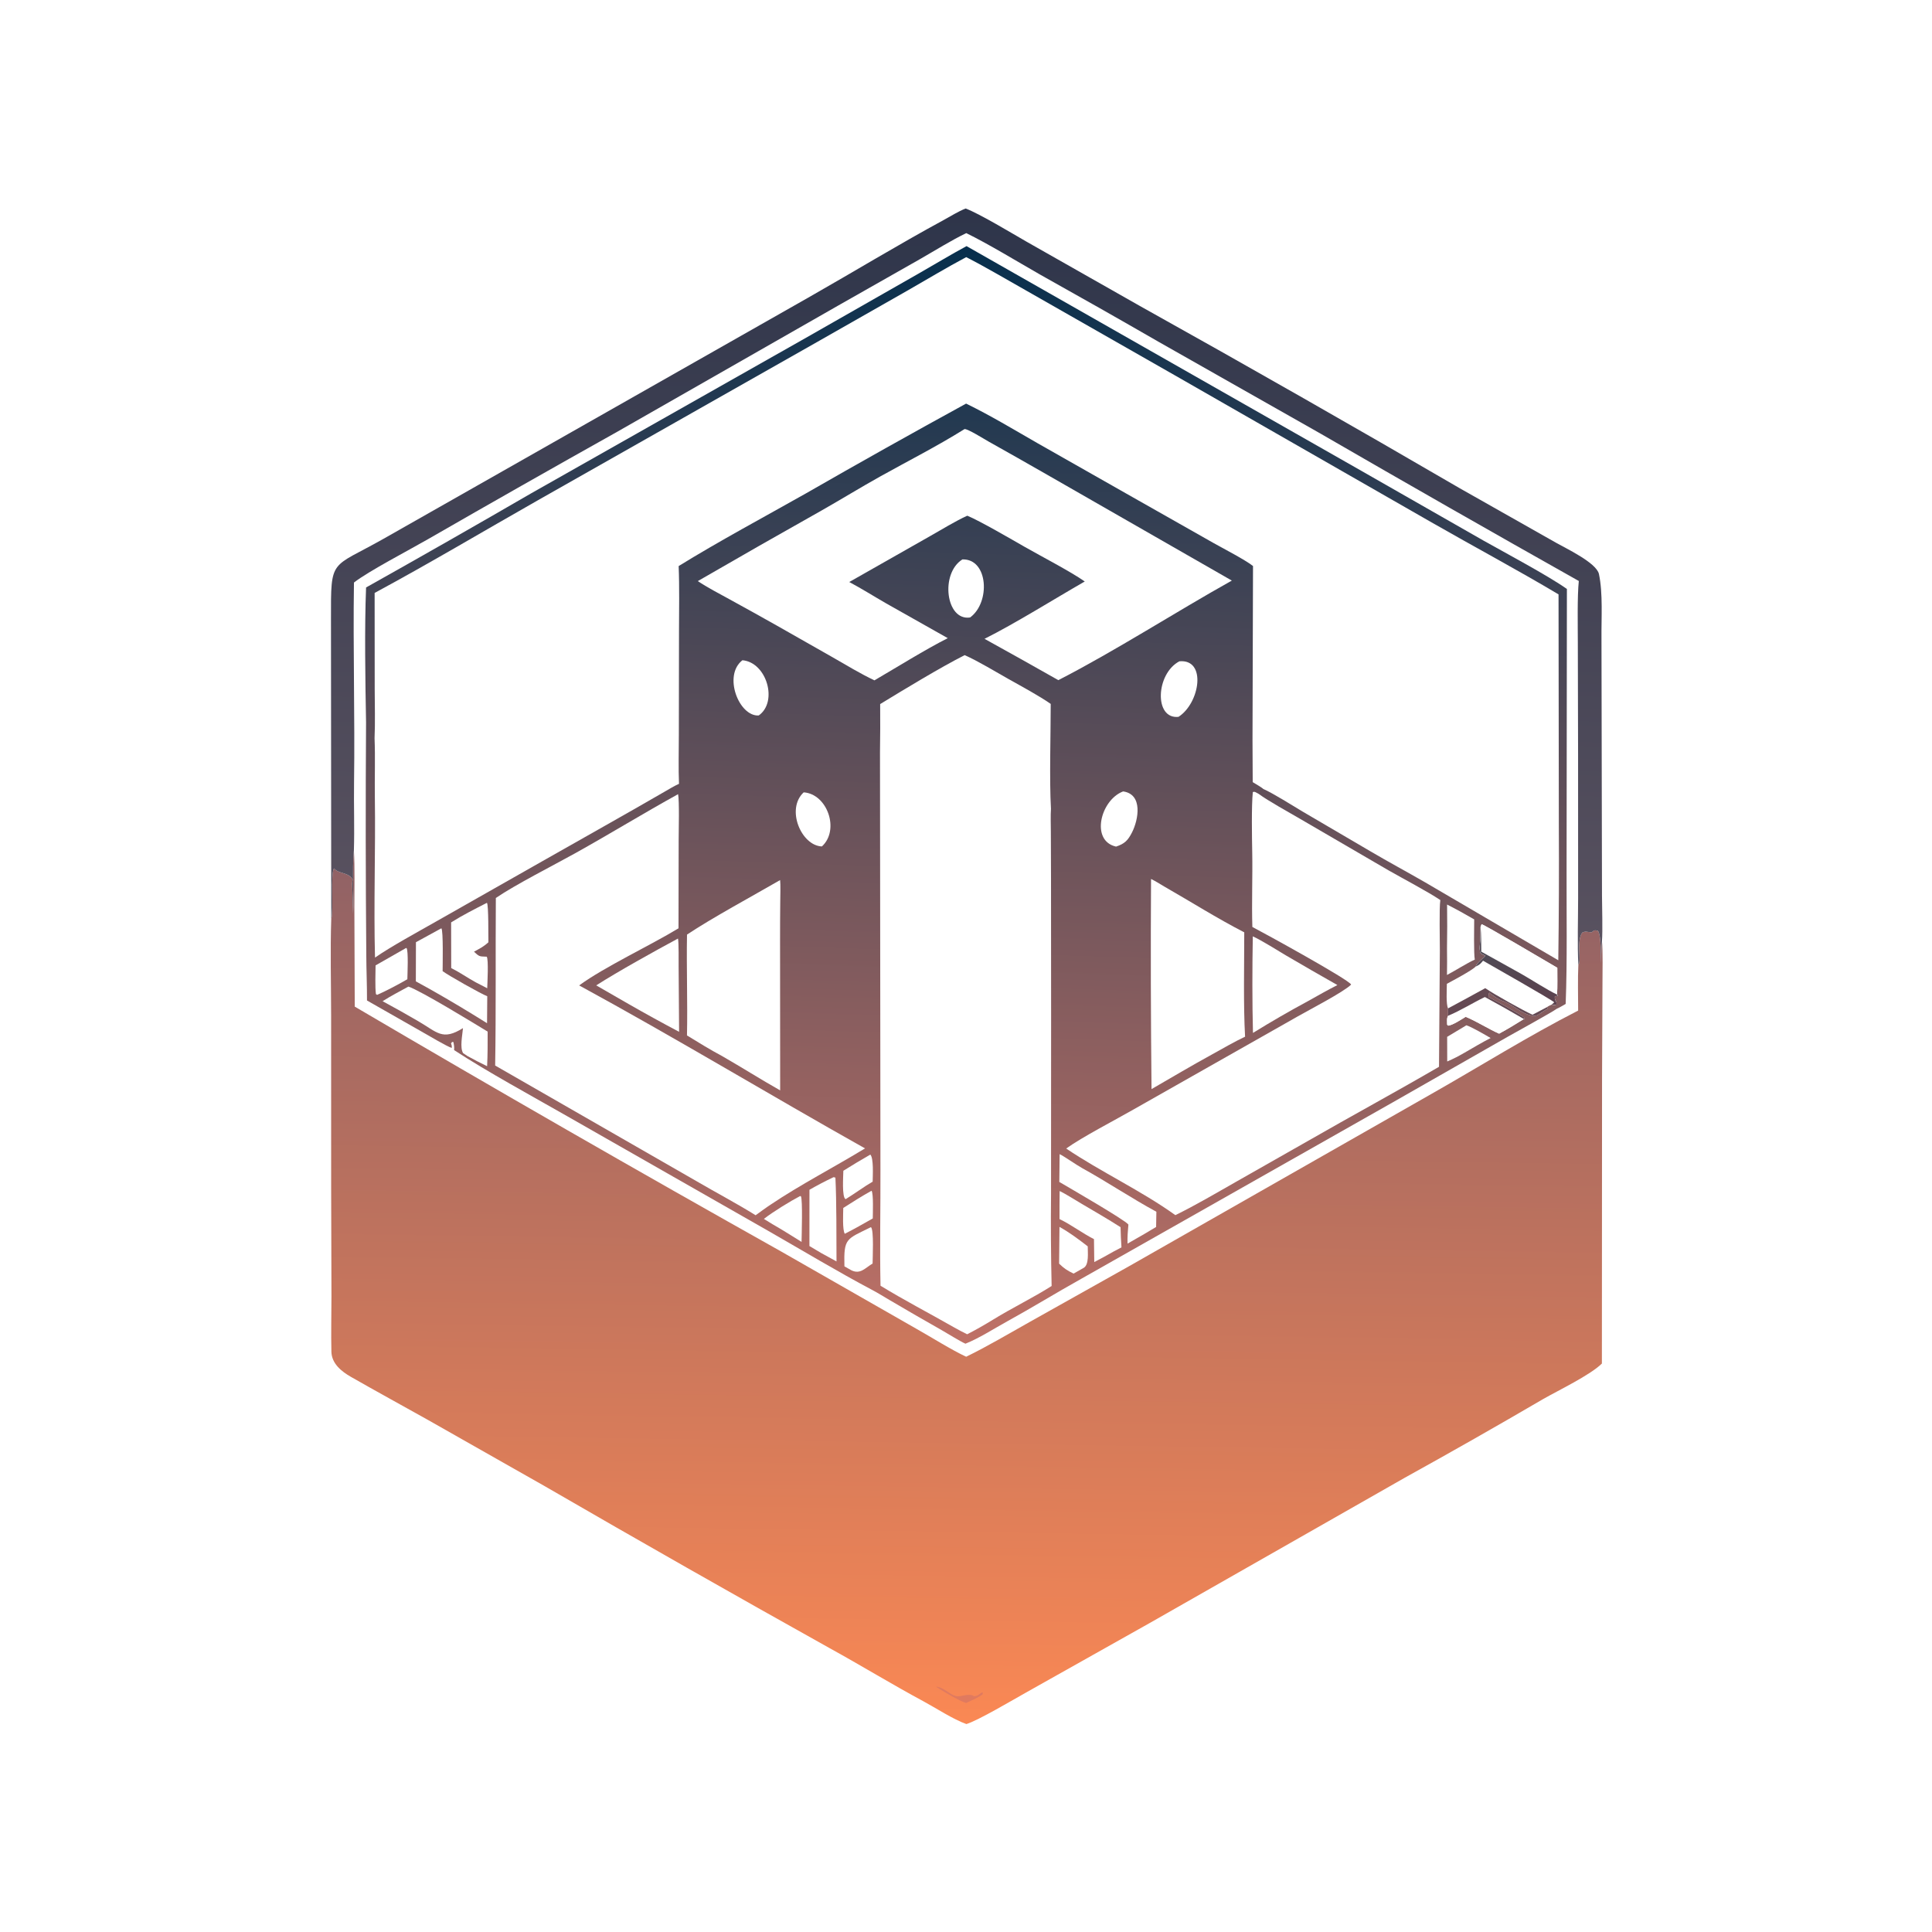
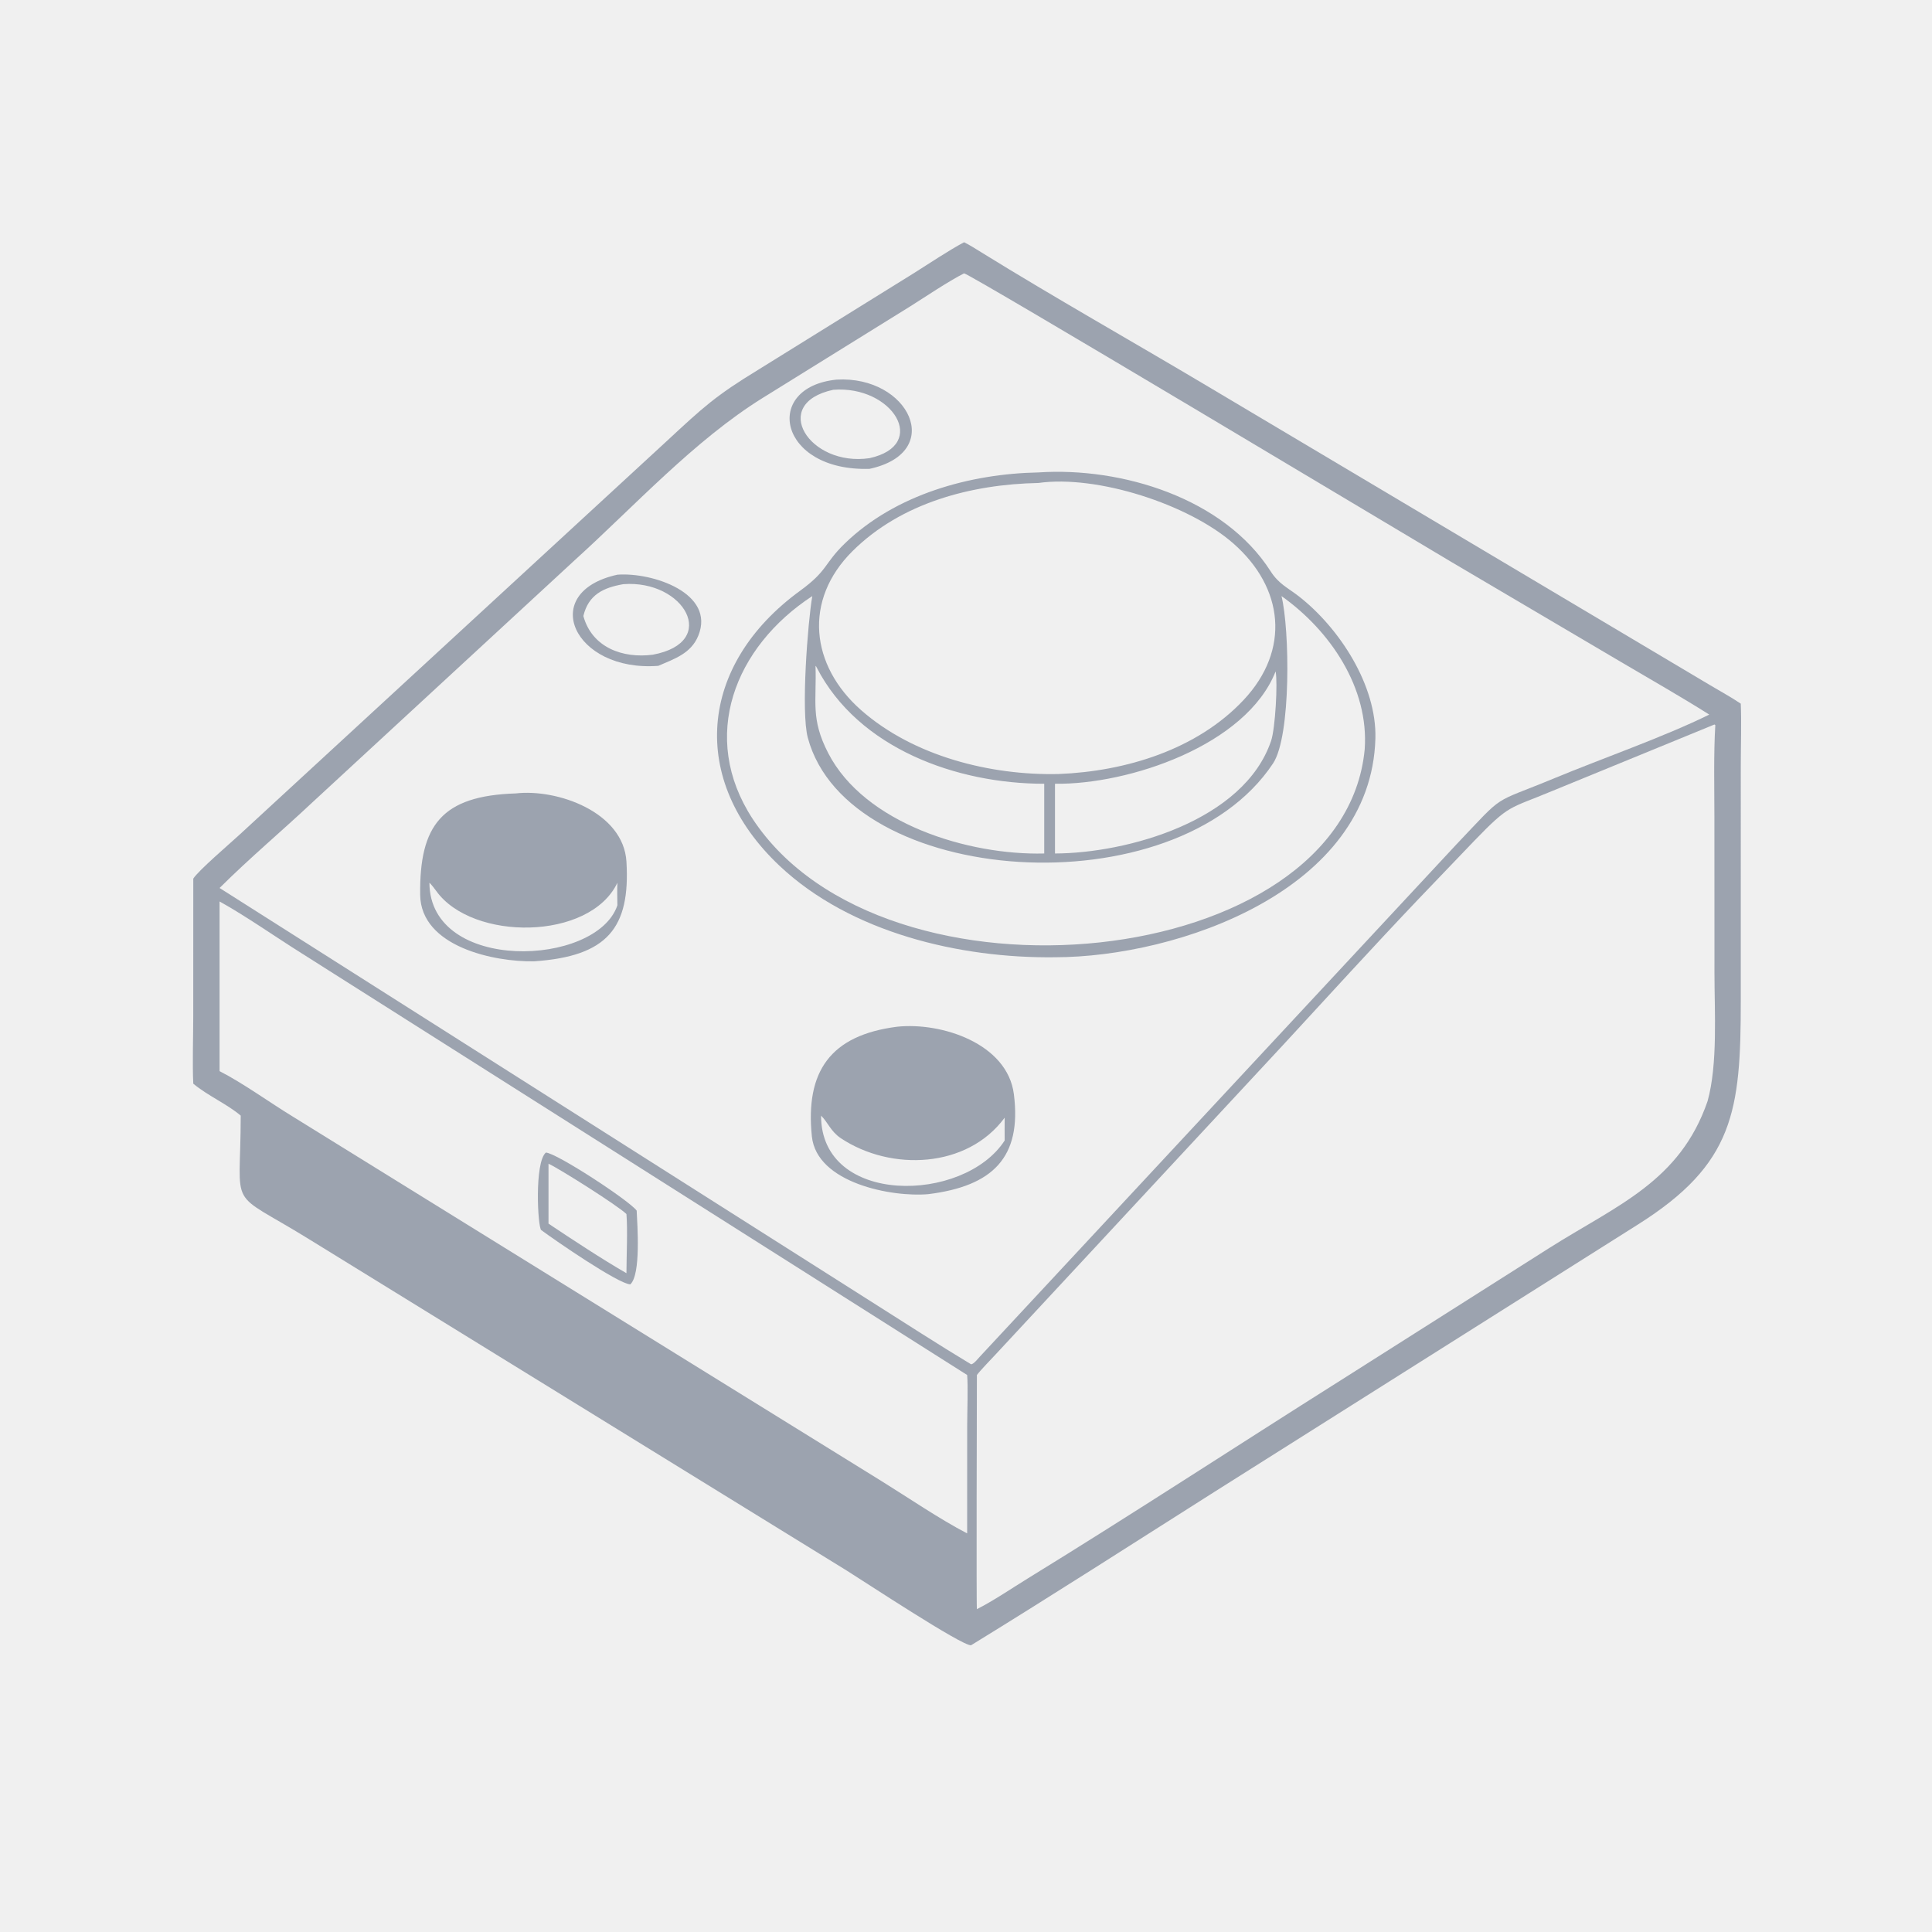
<svg xmlns="http://www.w3.org/2000/svg" width="1024" height="1024" viewBox="0 0 1024 1024">
-   <path fill="white" d="M0 0L1024 0L1024 1024L0 1024L0 0Z" />
-   <path fill="white" d="M511.793 110.509C519.146 113.229 536.773 123.914 544.093 128.093L604.182 162.181C660.965 193.843 717.452 226.034 773.636 258.749L824.603 287.593C829.739 290.548 846.208 298.254 847.478 304.273C849.641 314.527 848.709 327.692 848.818 338.441L848.994 428.608L849.089 474.806C849.111 480.915 849.511 493.322 849.074 498.875C849.604 503.038 849.34 517.154 849.339 521.84L849.116 571.77L849.033 722.714C842.746 728.896 826.046 736.866 817.747 741.617C793.536 755.769 769.157 769.631 744.616 783.202L609.268 860.294L543.806 897.084C537.215 900.768 518.535 911.848 512.215 913.791C505.245 911.327 496.137 905.334 489.373 901.693C472.733 892.738 456.368 882.718 439.844 873.624C389.28 845.401 338.94 816.779 288.827 787.763L226.734 752.541C213.164 744.916 199.484 737.487 185.971 729.75C181.033 726.923 175.8 722.773 175.65 716.431C175.421 706.723 175.664 696.919 175.681 687.193L175.518 629.549L175.503 538.193C175.484 521.88 175.016 503.343 175.567 487.175L175.456 364.292L175.426 328.109C175.385 295.361 175.055 301.581 203.433 285.482L248.215 260.062L428.394 157.745C452.404 144.106 475.984 129.735 500.268 116.562C504.189 114.435 507.606 112.204 511.793 110.509Z" />
-   <defs>
-     <linearGradient id="gradient_0" gradientUnits="userSpaceOnUse" x1="507.219" y1="911.951" x2="513.882" y2="465.022">
-       <stop offset="0" stop-color="#FA8854" />
-       <stop offset="1" stop-color="#916265" />
-     </linearGradient>
-   </defs>
-   <path fill="url(#gradient_0)" d="M187.572 450.828C188.112 459.656 187.806 471.737 187.824 480.808L188.026 533.528C262.942 577.565 338.301 620.843 414.092 663.355L485.51 704.178C493.076 708.413 504.627 715.682 512.098 719.094C523.584 713.516 534.968 706.693 546.159 700.439L598.708 670.962L759.002 579.626C784.81 564.969 809.976 549.155 836.448 535.63C836.446 528.035 836.197 518.743 836.559 511.286C838.324 509.688 835.427 498.833 838.593 494.327C840.634 493.348 840.779 494.007 843.603 494.13C845.005 492.994 845.284 492.871 847.004 493.402C848.724 496.204 848.463 506.666 848.604 510.46C848.678 506.817 848.701 503.073 849.02 499.451L849.074 498.875C849.604 503.038 849.34 517.154 849.339 521.84L849.116 571.77L849.033 722.714C842.746 728.896 826.046 736.866 817.747 741.617C793.536 755.769 769.157 769.631 744.616 783.202L609.268 860.294L543.806 897.084C537.215 900.768 518.535 911.848 512.215 913.791C505.245 911.327 496.137 905.334 489.373 901.693C472.733 892.738 456.368 882.718 439.844 873.624C389.28 845.401 338.94 816.779 288.827 787.763L226.734 752.541C213.164 744.916 199.484 737.487 185.971 729.75C181.033 726.923 175.8 722.773 175.65 716.431C175.421 706.723 175.664 696.919 175.681 687.193L175.518 629.549L175.503 538.193C175.484 521.88 175.016 503.343 175.567 487.175C176.918 482.292 175.086 463.044 177.038 460.249C179.411 463.289 184.771 462.211 186.888 466.13L186.653 468.381C186.675 468.176 187.219 484.69 187.149 484.444C187.622 474.208 186.623 461.2 187.514 451.409L187.572 450.828Z" />
-   <path fill="#E07A5F" d="M496.107 893.972C499.811 894.045 503.358 898.116 506.542 898.925C509.432 899.66 513.586 897.065 516.255 899.05C518.257 898.896 518.39 898.349 520.343 897.051L520.958 897.201L520.798 898.057C518.825 899.597 514.562 901.447 512.113 902.611C509.288 901.996 498.845 895.876 496.107 893.972Z" />
-   <defs>
-     <linearGradient id="gradient_1" gradientUnits="userSpaceOnUse" x1="523.508" y1="111.958" x2="508.798" y2="481.413">
-       <stop offset="0" stop-color="#2E354A" />
-       <stop offset="1" stop-color="#58515F" />
-     </linearGradient>
-   </defs>
-   <path fill="url(#gradient_1)" d="M511.793 110.509C519.146 113.229 536.773 123.914 544.093 128.093L604.182 162.181C660.965 193.843 717.452 226.034 773.636 258.749L824.603 287.593C829.739 290.548 846.208 298.254 847.478 304.273C849.641 314.527 848.709 327.692 848.818 338.441L848.994 428.608L849.089 474.806C849.111 480.915 849.511 493.322 849.074 498.875L849.02 499.451C848.701 503.073 848.678 506.817 848.604 510.46C848.463 506.666 848.724 496.204 847.004 493.402C845.284 492.871 845.005 492.994 843.603 494.13C840.779 494.007 840.634 493.348 838.593 494.327C835.427 498.833 838.324 509.688 836.559 511.286C835.973 501.519 836.447 486.044 836.43 475.934L836.413 400.113L836.28 340.669C836.278 332.15 835.942 316.052 836.8 307.937C790.999 282.172 745.355 256.127 699.871 229.805L614.113 181.188C593.233 169.152 572.272 157.26 551.229 145.511C539.337 138.722 524.144 129.435 512.16 123.558C504.49 127.196 495.199 133.016 487.66 137.314L445.445 161.275L326.983 228.939C293.45 247.714 260.028 266.685 226.717 285.851C217.141 291.383 195.39 302.702 187.604 308.755C187.069 343.911 188.15 379.723 187.652 414.936C187.484 426.81 187.937 438.987 187.572 450.828L187.514 451.409C186.623 461.2 187.622 474.208 187.149 484.444C187.219 484.69 186.675 468.176 186.653 468.381L186.888 466.13C184.771 462.211 179.411 463.289 177.038 460.249C175.086 463.044 176.918 482.292 175.567 487.175L175.456 364.292L175.426 328.109C175.385 295.361 175.055 301.581 203.433 285.482L248.215 260.062L428.394 157.745C452.404 144.106 475.984 129.735 500.268 116.562C504.189 114.435 507.606 112.204 511.793 110.509Z" />
-   <defs>
-     <linearGradient id="gradient_2" gradientUnits="userSpaceOnUse" x1="521.326" y1="130.791" x2="502.191" y2="711.21">
-       <stop offset="0" stop-color="#072F4D" />
-       <stop offset="1" stop-color="#BF7166" />
-     </linearGradient>
-   </defs>
-   <path fill="url(#gradient_2)" d="M194.027 311.372C223.364 294.922 252.582 278.261 281.679 261.391L427.251 178.997L487.277 144.763C495.523 140.065 503.973 134.913 512.292 130.446L720.653 249.044L786.478 286.636C797.408 292.787 820.553 305.131 830.489 312.167L830.32 460.366C830.249 482.896 830.715 509.755 829.836 532.107C828.389 532.924 826.546 534.052 825.057 534.692C823.25 536.155 803.123 547.236 799.441 549.322L738.232 584.244L573.064 677.805C560.042 685.065 546.937 693.14 533.833 700.349C527.143 704.029 518.686 709.453 511.7 712.188C508.85 710.921 502.292 706.827 499.31 705.126C489.971 699.845 480.682 694.477 471.443 689.023C468.527 687.316 465.464 685.391 462.494 683.817C443.762 673.89 425.664 662.974 407.28 652.448L300.524 591.552C281.825 580.859 258.41 568.15 240.689 556.582C240.824 554.957 240.631 553.894 240.348 552.348L239.64 552.253L239.062 552.979C239.463 554.421 239.507 554.036 239.432 555.446C236.811 554.586 227.382 549.005 224.338 547.272L194.516 530.278C194.554 522.427 194.173 514.158 194.142 506.17C193.791 465.069 193.75 423.966 194.017 382.864C193.615 361.234 193.172 332.722 194.027 311.372Z" />
-   <path fill="white" d="M512.116 136.286C522.618 141.658 534.166 148.523 544.569 154.381L623.624 199.464L758.775 276.881C780.69 289.444 804.544 302.201 826.058 315.035L826.215 437.494C826.353 461.315 826.256 485.137 825.924 508.957L755.224 467.588C745.71 462.099 735.957 456.863 726.509 451.302L690.63 430.282C685.36 427.155 674.651 420.364 669.585 418.182C669.11 417.577 664.918 415.131 663.962 414.544L663.853 392.195L664.121 300C659.692 296.547 648.681 290.913 643.316 287.876L600.697 263.729L549.701 234.781C537.26 227.641 524.963 220.201 512.055 213.917C483.519 229.531 455.146 245.439 426.939 261.639C405.67 273.647 380.435 287.2 359.702 300.034C360.157 311.081 359.916 323.415 359.888 334.542L359.804 389.4C359.808 397.391 359.529 407.598 359.882 415.44C357.563 416.467 354.532 418.287 352.252 419.609C330.764 432.073 308.948 444.208 287.376 456.503L230.888 488.556C221.517 493.901 207.33 501.602 198.761 507.539C198.019 479.674 199.084 450.686 198.68 422.729C198.529 412.298 198.938 401.684 198.525 391.257C198.891 383.1 198.624 373.333 198.602 365.088L198.561 314.268C227.794 298.504 256.167 281.576 285.013 265.2L432.959 181.341L481.201 153.883C491.28 148.111 501.947 141.702 512.116 136.286Z" />
-   <path fill="white" d="M466.507 373.172C479.221 365.418 498.115 353.93 511.295 347.232C518.485 350.429 527.589 355.995 534.641 359.962C541.477 363.807 550.607 368.7 556.901 373.085C556.899 389.368 556.16 413.01 557.032 428.722C556.776 431.596 556.956 438.023 556.969 441.117L557.057 465.588L557.112 538.264L557.075 632.636C556.902 648.96 557.005 665.286 557.384 681.607C547.464 687.892 536.428 693.224 526.379 699.411C522.034 702.086 517.13 704.907 512.613 707.195C510.14 705.99 507.716 704.706 505.329 703.342C492.486 696.002 479.305 689.191 466.692 681.46C466.258 661.541 466.725 639.942 466.651 619.838L466.413 398.683C466.549 390.18 466.58 381.676 466.507 373.172Z" />
-   <path fill="white" d="M663.78 491.308C663.367 478.976 663.947 464.594 663.711 451.992C663.56 443.926 663.268 427.081 664.021 419.81C665.171 419.43 665.522 419.981 667.024 420.71C672.235 424.571 683.22 430.557 689.16 434.054L736.037 461.352C743.532 465.628 756.624 472.521 763.406 477.051C762.745 481.453 763.187 498.444 763.154 503.968L762.706 565.416C739.606 578.873 716.139 591.561 693.004 604.861L654.914 626.499C644.39 632.484 633.827 638.727 622.971 644.054C605.035 631.162 583.193 620.97 565.103 608.742C573.4 602.752 591.546 593.357 600.904 587.983L687.697 538.785C693.475 535.468 712.39 525.679 716.127 521.846C715.232 519.367 669.66 494.341 663.78 491.308Z" />
-   <path fill="white" d="M359.405 420.925C360.112 424.374 359.739 440.346 359.711 444.987L359.624 492.027C344.442 501.258 320.57 512.362 306.963 522.287C357.969 550.066 407.85 580.248 458.476 608.672C442.838 618.217 423.769 628.149 408.75 638.28C405.986 640.082 403.185 642.168 400.492 644.107C390.459 637.84 379.216 631.937 368.897 625.894L262.444 564.752C262.926 535.436 262.596 505.386 262.805 475.943C273.32 468.783 293.395 458.625 305.05 452.134C323.298 441.97 341.253 430.939 359.405 420.925Z" />
-   <path fill="white" d="M511.208 227.433C512.814 227.157 521.753 232.784 523.742 233.896C534.297 239.805 544.82 245.769 555.312 251.788L652.897 307.724C622.98 324.433 591.032 345.059 560.941 360.493C547.942 353.119 534.902 345.819 521.821 338.591C537.925 330.533 558.778 317.477 574.945 308.198C567.475 302.949 551.871 294.852 543.299 289.962C536.296 285.967 519.311 276.035 512.679 273.34C506.728 275.977 498.773 280.899 492.8 284.244L450.127 308.478C456.742 312.003 463.148 316.055 469.659 319.796L502.339 338.234C490.566 344.177 475.206 353.75 463.468 360.6C456.16 357.152 448.265 352.373 441.196 348.31L412.108 331.782C403.665 327.013 395.19 322.302 386.683 317.649C381.53 314.814 374.649 311.244 369.86 307.991C391.613 295.4 413.444 282.946 435.353 270.63C445.723 264.747 456.083 258.37 466.443 252.59C481.589 244.139 496.42 236.669 511.208 227.433Z" />
-   <path fill="white" d="M610.073 465.87C612.362 466.948 614.73 468.532 616.957 469.804C631.124 477.9 644.97 486.687 659.482 494.157C659.485 511.23 658.969 532.544 659.916 549.47C654.378 552.049 647.566 556.021 642.083 559.046C631.6 564.776 620.722 571.258 610.338 577.243C609.941 540.12 609.853 502.994 610.073 465.87Z" />
-   <path fill="white" d="M413.475 466.457C413.757 468.552 413.573 475.41 413.55 477.755C413.474 484.635 413.439 491.516 413.447 498.397L413.5 577.922C403.474 572.258 392.974 565.637 382.782 559.769C376.638 556.489 370.029 552.462 364.112 548.8C364.49 531.243 363.807 513.132 364.127 495.358C377.301 486.551 399.2 474.728 413.475 466.457Z" />
-   <path fill="white" d="M784.731 491.264L785.265 489.856C786.563 489.985 821.292 510.558 825.409 512.944C825.393 517.19 825.55 523.039 825.279 527.156L825.791 527.756L824.099 528.06C823.817 530.81 825.18 530.05 824.935 532.388C823.458 532.838 824.061 532.747 822.437 532.459C821.628 532.844 820.66 533.212 820.011 533.77L820.141 534.801C817.332 536.03 815.172 538.741 812.712 538.441C806.611 537.699 801.836 532.255 796.181 530.431C794.757 529.977 790.303 527.163 789.327 526.086C788.875 527.435 788.982 526.983 788.926 528.419C791.976 530.01 806.482 537.836 807.925 539.444L807.801 540.848L807.707 540.097C803.158 542.945 799.303 545.282 794.561 547.861C788.622 545.235 783.309 541.645 776.836 538.926C774.431 540.382 770.135 543.294 767.569 543.62L767.018 543.116C767.016 541.287 766.702 539.755 767.527 538.377L767.516 534.457C766.37 532.466 766.83 524.302 766.873 521.44C770.298 519.592 779.73 514.604 782.203 512.285C782.252 511.114 786.025 507.87 787.235 506.617L787.216 506.471C785.866 505.916 785.656 505.936 784.578 504.997C784.21 503.038 784.24 502.787 784.368 500.747L784.405 500.207C784.797 497.737 784.703 493.863 784.731 491.264Z" />
-   <path fill="white" d="M784.731 491.264L785.265 489.856C786.563 489.985 821.292 510.558 825.409 512.944C825.393 517.19 825.55 523.039 825.279 527.156L825.791 527.756L824.099 528.06C823.817 530.81 825.18 530.05 824.935 532.388C823.458 532.838 824.061 532.747 822.437 532.459L823.775 531.258C823.054 530.202 790.16 511.562 786.049 509.192C784.527 511.009 784.316 511.23 782.203 512.285C782.252 511.114 786.025 507.87 787.235 506.617L787.216 506.471C785.866 505.916 785.656 505.936 784.578 504.997C784.21 503.038 784.24 502.787 784.368 500.747L784.405 500.207C784.797 497.737 784.703 493.863 784.731 491.264Z" />
-   <defs>
-     <linearGradient id="gradient_3" gradientUnits="userSpaceOnUse" x1="804.354" y1="528.733" x2="804.661" y2="507.238">
-       <stop offset="0" stop-color="#5B424E" />
-       <stop offset="1" stop-color="#504A55" />
-     </linearGradient>
-   </defs>
-   <path fill="url(#gradient_3)" d="M784.405 500.207C784.797 497.737 784.703 493.863 784.731 491.264C785.106 495.626 785.075 500.024 785.114 504.405C792.284 508.418 799.435 512.287 806.6 516.353C811.829 519.32 820.059 524.689 825.279 527.156L825.791 527.756L824.099 528.06C823.817 530.81 825.18 530.05 824.935 532.388C823.458 532.838 824.061 532.747 822.437 532.459L823.775 531.258C823.054 530.202 790.16 511.562 786.049 509.192C784.527 511.009 784.316 511.23 782.203 512.285C782.252 511.114 786.025 507.87 787.235 506.617L787.216 506.471C785.866 505.916 785.656 505.936 784.578 504.997C784.21 503.038 784.24 502.787 784.368 500.747L784.405 500.207Z" />
-   <path fill="white" d="M787.015 528.441C793.972 532.22 800.87 536.105 807.707 540.097C803.158 542.945 799.303 545.282 794.561 547.861C788.622 545.235 783.309 541.645 776.836 538.926C774.431 540.382 770.135 543.294 767.569 543.62L767.018 543.116C767.016 541.287 766.702 539.755 767.527 538.377C774.13 535.635 780.453 531.609 787.015 528.441Z" />
-   <path fill="#644953" d="M787.207 523.748C792.039 527.061 807.021 535.433 812.254 537.837L820.011 533.77L820.141 534.801C817.332 536.03 815.172 538.741 812.712 538.441C806.611 537.699 801.836 532.255 796.181 530.431C794.757 529.977 790.303 527.163 789.327 526.086C788.875 527.435 788.982 526.983 788.926 528.419C791.976 530.01 806.482 537.836 807.925 539.444L807.801 540.848L807.707 540.097C800.87 536.105 793.972 532.22 787.015 528.441C780.453 531.609 774.13 535.635 767.527 538.377L767.516 534.457C774.106 530.937 780.67 527.367 787.207 523.748Z" />
-   <path fill="white" d="M664.013 496.281C668.735 498.434 677.048 503.709 681.808 506.525C690.783 511.785 699.796 516.978 708.848 522.103C703.627 524.738 698.399 527.749 693.28 530.605C683.388 535.935 673.657 541.559 664.102 547.472C663.673 531.408 663.72 512.341 664.013 496.281Z" />
-   <path fill="white" d="M359.348 497.446C359.809 499.657 359.666 509.585 359.685 512.37L359.932 546.889C350.879 542.096 341.905 537.154 333.015 532.066L316.006 522.269C327.606 514.861 347.153 504.001 359.348 497.446Z" />
-   <path fill="white" d="M561.631 611.714C564.03 612.87 570.412 617.374 573.46 619.058C586.585 626.308 599.807 635.153 612.904 642.253L612.767 650.313L606.471 654.064L597.625 659.142C597.485 655.568 597.784 652.598 598.073 649.04C596.507 646.729 566.423 629.369 561.461 626.457C561.484 621.543 561.54 616.628 561.631 611.714Z" />
-   <path fill="white" d="M216.453 522.918C222.825 524.979 251.411 542.477 258.46 546.768C258.475 553.021 258.488 558.866 258.182 565.115C254.656 563.423 251.183 561.624 247.765 559.721L245.462 558.194C243.657 555.281 245.053 548.832 245.388 544.921C234.427 551.776 231.81 547.106 221.511 541.16C215.329 537.554 209.085 534.054 202.784 530.66C206.954 527.993 212.066 525.333 216.453 522.918Z" />
-   <path fill="white" d="M233.933 492.013C235.018 493.043 234.602 512.128 234.598 514.732C237.803 517.105 254.626 526.59 258.259 528.042L258.146 542.324L250.777 537.756C241.274 531.933 230.195 525.424 220.405 520.149L220.456 499.39L233.933 492.013Z" />
-   <path fill="white" d="M258.076 478.516C259.002 479.427 258.789 496.667 258.865 499.419C256.287 501.797 254.288 502.735 251.22 504.418C253.827 506.788 253.896 506.986 257.388 507.044L257.984 507.049C259.011 508.606 258.321 521.127 258.242 523.799L252.31 520.737C247.817 518.299 243.819 515.435 239.152 513.092L239.101 488.89C245.228 485.041 251.643 481.807 258.076 478.516Z" />
-   <path fill="white" d="M561.637 631.263C564.405 632.558 570.226 636.219 573.105 637.92C579.983 641.982 587.217 646.138 593.923 650.44C594.022 654.091 594.12 657.506 594.402 661.146L590.299 663.292C586.919 665.274 583.45 667.082 579.989 668.92L579.83 656.76C573.58 653.602 567.83 649.137 561.567 646.136C561.547 641.178 561.57 636.22 561.637 631.263Z" />
-   <path fill="white" d="M441.796 623.923L442.785 624.158C443.439 637.552 443.28 654.876 443.368 668.583L435.224 664.118L429.015 660.423L429.025 630.61C433.636 627.985 437.012 626.219 441.796 623.923Z" />
-   <path fill="white" d="M510.105 296.495C523.805 296.111 525.066 319.291 514.185 327.267C501.304 329.25 498.188 303.899 510.105 296.495Z" />
-   <path fill="white" d="M625.097 350.505C639.639 349.173 636.022 372.608 624.635 379.94C611.592 381.381 612.56 357.073 625.097 350.505Z" />
-   <path fill="white" d="M766.978 479.424C771.848 481.903 776.642 484.529 781.353 487.298C781.334 491.039 781.082 505.918 781.678 508.611C777.413 510.519 771.48 514.383 766.924 516.754C767.006 512.061 767.01 507.367 766.937 502.674C767.076 494.925 767.089 487.173 766.978 479.424Z" />
-   <path fill="white" d="M595.268 419.468C605.865 420.94 603.438 434.386 600.011 441.156C597.817 445.489 596.049 447.214 591.534 448.717C577.862 445.681 583.252 424.027 595.268 419.468Z" />
-   <path fill="white" d="M393.497 349.943C406.352 351.04 412.484 371.976 402.132 379.219C391.651 379.84 383.112 357.982 393.497 349.943Z" />
-   <path fill="white" d="M425.976 419.962C438.471 420.797 445.224 439.89 435.62 448.631C424.725 448.241 416.4 428.837 425.976 419.962Z" />
-   <path fill="white" d="M215.218 502.461L215.496 502.518C216.528 504.057 215.954 516.306 215.909 519.022C211.191 521.767 204.805 525.144 199.883 527.301L199.246 526.898C198.745 523.384 199.026 515.537 199.06 511.677C204.428 508.573 209.814 505.501 215.218 502.461Z" />
-   <path fill="white" d="M461.584 650.428C461.615 650.444 461.653 650.451 461.678 650.476C463.234 652.118 462.513 666.493 462.495 669.696C458.416 672.164 456.025 675.517 451.332 673.325L447.558 671.187C447.171 656.011 448.554 656.929 461.584 650.428Z" />
-   <path fill="white" d="M561.545 650.281C566.692 653.111 571.881 656.991 576.52 660.594C576.509 663.904 577.271 670.141 574.487 671.926L569.033 675.03C565.657 673.412 564.025 672.342 561.35 669.753L561.545 650.281Z" />
-   <path fill="white" d="M424.107 633.916L424.515 634.059C425.477 636.12 424.895 654.529 424.844 658.237C421.301 655.983 417.623 653.765 414.044 651.55C410.948 649.779 407.888 647.943 404.868 646.045C409.631 642.344 418.784 636.691 424.107 633.916Z" />
-   <path fill="white" d="M461.292 611.959C463.132 613.844 462.569 623.282 462.532 626.305C458.309 628.699 452.774 632.801 448.209 635.579C446.117 634.737 446.969 623.036 446.995 620.528C451.7 617.571 456.467 614.714 461.292 611.959Z" />
-   <path fill="white" d="M777.203 543.428C779.718 544.129 787.551 548.698 790.057 550.18C785.388 552.571 780.777 555.326 776.229 557.958C772.766 559.941 770.706 561.019 767.056 562.605L767.023 549.547L777.203 543.428Z" />
-   <path fill="white" d="M461.948 631.115C463.025 632.687 462.603 643.249 462.59 645.805C457.665 648.587 452.809 651.38 447.76 653.936C446.436 651.88 446.918 643.155 446.946 640.24C451.929 637.093 456.781 633.96 461.948 631.115Z" />
+   <path fill="#9ca3af" transform="scale(2 2)" d="M51.221 232.847C52.546 230.727 60.944 223.539 63.432 221.246L176.686 116.899C186.37 107.923 189.537 104.933 200.993 97.958L242.146 72.412C246.227 69.856 251.318 66.421 255.487 64.197C257.135 65.017 258.581 65.952 260.142 66.918C279.602 78.951 299.939 90.408 319.672 102.151L453.115 181.531C455.866 183.185 458.657 184.679 461.318 186.474C461.54 191.255 461.328 197.864 461.325 202.789L461.324 265.23C461.327 294.516 459.524 308.458 434.075 324.506L321.927 395.302C300.422 408.934 279.052 422.673 257.348 436.009C255.057 436.314 228.641 418.854 224.387 416.217L81.799 328.338C59.828 314.78 63.778 321.679 63.794 295.648C60.08 292.513 55.111 290.422 51.221 287.184C50.965 282.081 51.211 274.593 51.213 269.257L51.221 232.847ZM255.487 72.445C251.309 74.551 245.26 78.654 241.12 81.253L202.174 105.42C183.885 116.796 168.262 134.017 152.125 148.623L82.785 212.638C74.589 220.337 66.239 227.314 58.19 235.325L230.893 344.946C239.758 350.545 248.349 356.14 257.348 361.552C258.049 361.51 259.135 360.103 259.691 359.503L385.919 223.82C399.283 209.778 394.761 213.358 412.005 206.208C424.548 201.007 441.142 195.221 452.97 189.374C445.466 184.628 437.124 179.889 429.428 175.344L384.811 149.036C373.428 142.299 257.108 72.57 255.487 72.445ZM454.341 192L411.288 209.649C399.766 214.466 400.184 213.003 390.68 222.842L375.976 238.193C363.914 250.869 352.157 263.791 340.301 276.64L263.932 358.848C262.665 360.221 259.946 362.995 258.888 364.387C258.877 369.741 258.721 426.077 258.888 426.449C263.448 424.122 268.073 420.945 272.473 418.24C300.28 401.15 327.609 383.259 355.206 365.857L410.66 330.679C428.573 319.359 445.194 313.108 452.528 291.814C455.257 281.965 454.352 268.209 454.35 257.855L454.335 216.866C454.333 209.049 454.106 199.799 454.576 192.158L454.341 192ZM58.19 238.903L58.19 283.867C64.314 286.976 71.547 292.219 77.486 295.84L233.65 392.527C240.656 396.876 249.031 402.588 256.304 406.367L256.316 377.794C256.318 374.473 256.573 367.306 256.304 364.387L79.872 252.592C73.131 248.374 65.012 242.666 58.19 238.903Z" />
+   <path fill="#9ca3af" transform="scale(2 2)" d="M230.443 124.25C206.307 125 201.936 102.596 221.723 100.599C240.889 99.506 250.671 119.868 230.443 124.25ZM220.822 103.298C203.835 106.957 214.48 123.788 230.443 121.418C246.363 117.898 236.48 102.07 220.822 103.298Z" />
+   <path fill="#9ca3af" transform="scale(2 2)" d="M279.583 253.684C254.345 253.998 225.413 247.17 206.622 229.482C182.422 206.702 185.066 176.203 212.045 156.547C219.478 151.131 218.281 149.46 223.871 144.037C237.296 131.014 257.082 125.543 275.186 125.199C297.268 123.721 324.351 132.011 336.725 151.391C338.905 154.806 341.329 155.784 344.234 158.054C354.897 166.384 364.891 181.571 364.493 195.747C363.362 235.936 312.205 253.641 279.583 253.684ZM275.186 127.992C257.381 128.348 238.822 133.238 225.919 146.059C212.82 159.074 214.779 176.391 228.214 188.203C242.085 200.399 262.448 205.54 280.548 205.122C298.295 204.428 317.232 198.663 329.584 185.487C342.013 172.227 340.244 155.773 326.846 144.017C315.016 133.636 290.72 125.796 275.186 127.992ZM215.264 157.968C194.742 171.385 185.215 195.223 199.449 216.996C234.267 269.945 355.995 257.504 361.655 198.62C362.854 182.32 352.486 167.084 339.611 157.968C341.793 166.814 342.191 195.049 337.37 202.313C311.473 241.333 224.721 235.152 214.078 195.513C212.222 188.602 214.077 164.888 215.264 157.968ZM216.12 176.453C216.434 186.096 214.778 190.455 219.485 199.582C229.13 218.284 256.64 226.7 276.733 226.184L276.733 207.702C253.493 207.72 227.462 198.307 216.444 176.917C216.267 176.574 216.375 176.727 216.12 176.453ZM338.05 177.928C330.351 197.513 299.097 207.985 279.583 207.702L279.583 226.184C298.607 226.123 329.662 217.588 336.856 196.326C337.962 193.056 338.643 180.945 338.05 177.928Z" />
+   <path fill="#9ca3af" transform="scale(2 2)" d="M174.461 176.453C151.982 178.174 142.459 156.951 163.616 152.299C172.922 151.607 189.661 157.202 185.049 168.485C183.129 173.183 178.755 174.588 174.461 176.453ZM165.176 154.813C159.901 155.743 155.94 157.592 154.597 163.25C156.885 171.636 165.086 174.547 173.008 173.501C190.799 170.2 181.325 153.572 165.176 154.813Z" />
+   <path fill="#9ca3af" transform="scale(2 2)" d="M141.563 254.756C131.027 254.971 111.509 250.916 111.35 237.125C111.138 218.712 117.04 210.883 136.681 210.265C147.684 208.996 165.256 215.194 166.016 228.38C167.053 245.923 160.977 253.442 141.563 254.756ZM113.802 233.94C113.894 257.925 158.108 256.277 163.616 239.915C163.587 237.966 163.534 235.885 163.616 233.94C156.305 249.317 125.152 249.475 115.585 236.087C115.279 235.659 114.177 234.2 113.802 233.94Z" />
+   <path fill="#9ca3af" transform="scale(2 2)" d="M246.059 316.457C236.424 317.334 216.422 313.545 215.153 301.143C213.397 283.976 220.022 274.358 237.726 272.094C249.554 270.835 266.984 276.569 268.687 289.97C270.822 306.769 263.057 314.326 246.059 316.457ZM217.59 295.648C217.566 319.623 255.448 318.949 266.245 302.25C266.253 300.248 266.214 298.193 266.245 296.204C256.302 309.673 236.121 310.458 222.855 301.655C220.145 299.857 219.379 297.391 217.59 295.648Z" />
+   <path fill="#9ca3af" transform="scale(2 2)" d="M167.032 340.377C163.761 340.192 147.004 328.648 143.432 325.983C142.506 325.293 141.592 308.078 144.658 305.443C147.507 305.556 166.764 318.154 168.725 320.825C168.894 324.547 169.895 337.761 167.032 340.377ZM145.361 308.393L145.361 324.277C151.511 328.389 159.669 333.765 166.015 337.409C166.025 332.948 166.361 325.912 166.015 321.742C163.905 319.61 148.268 309.729 145.361 308.393Z" />
</svg>
